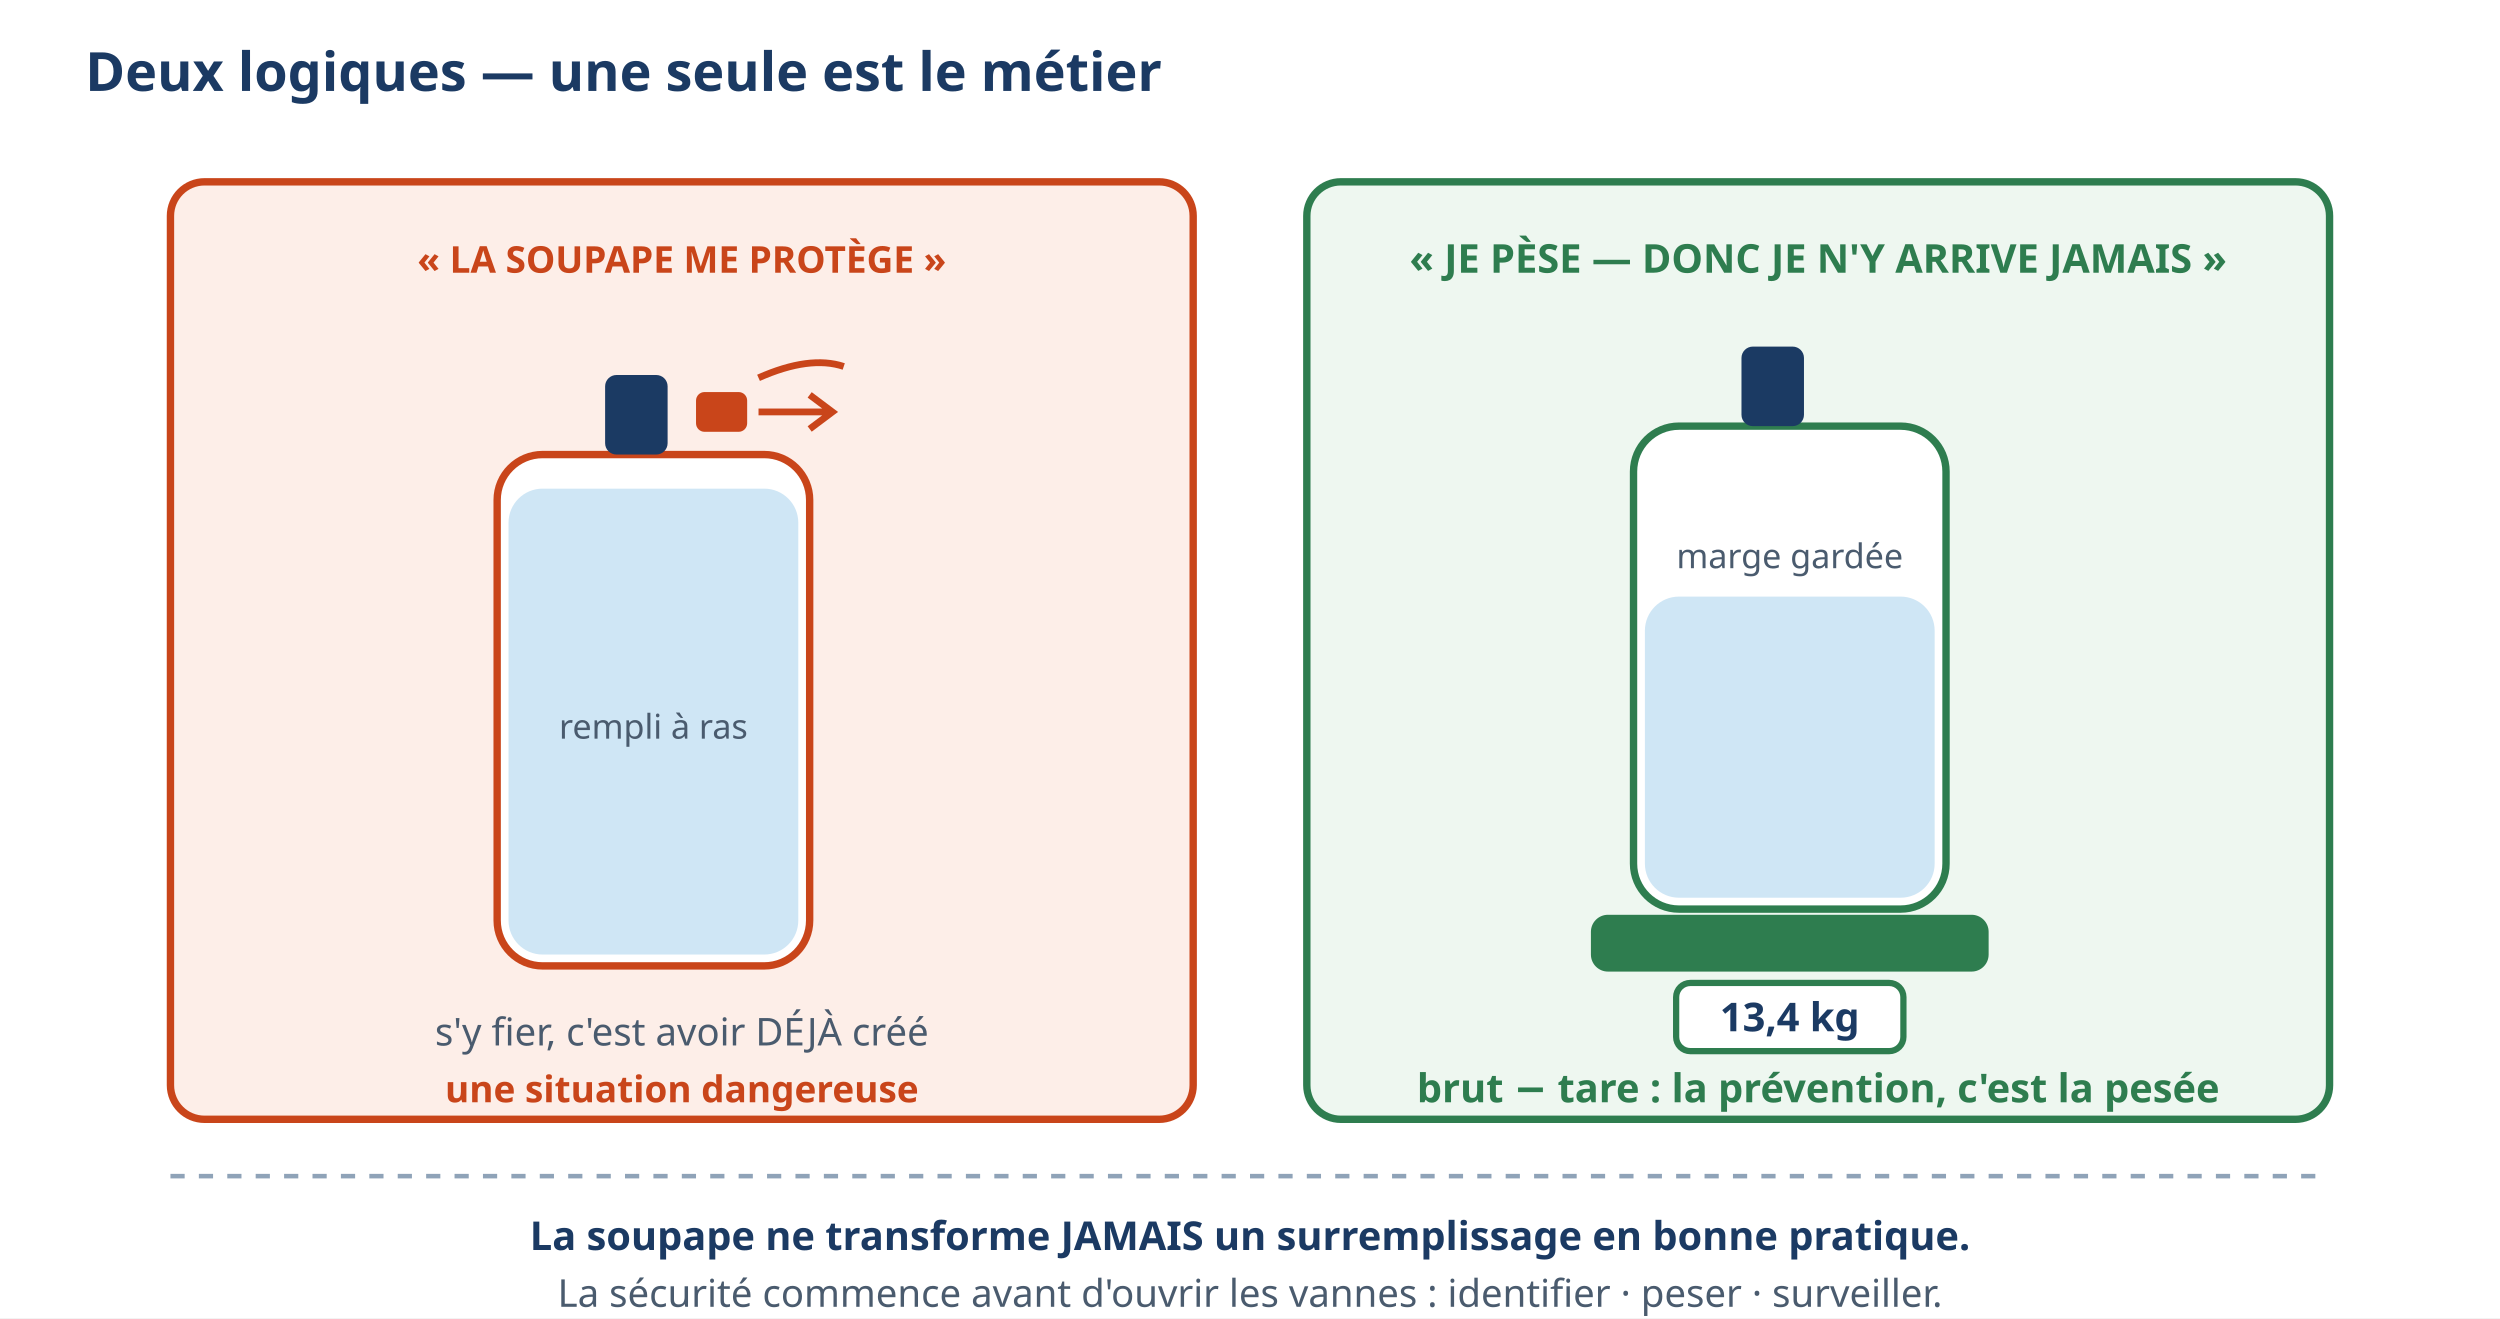
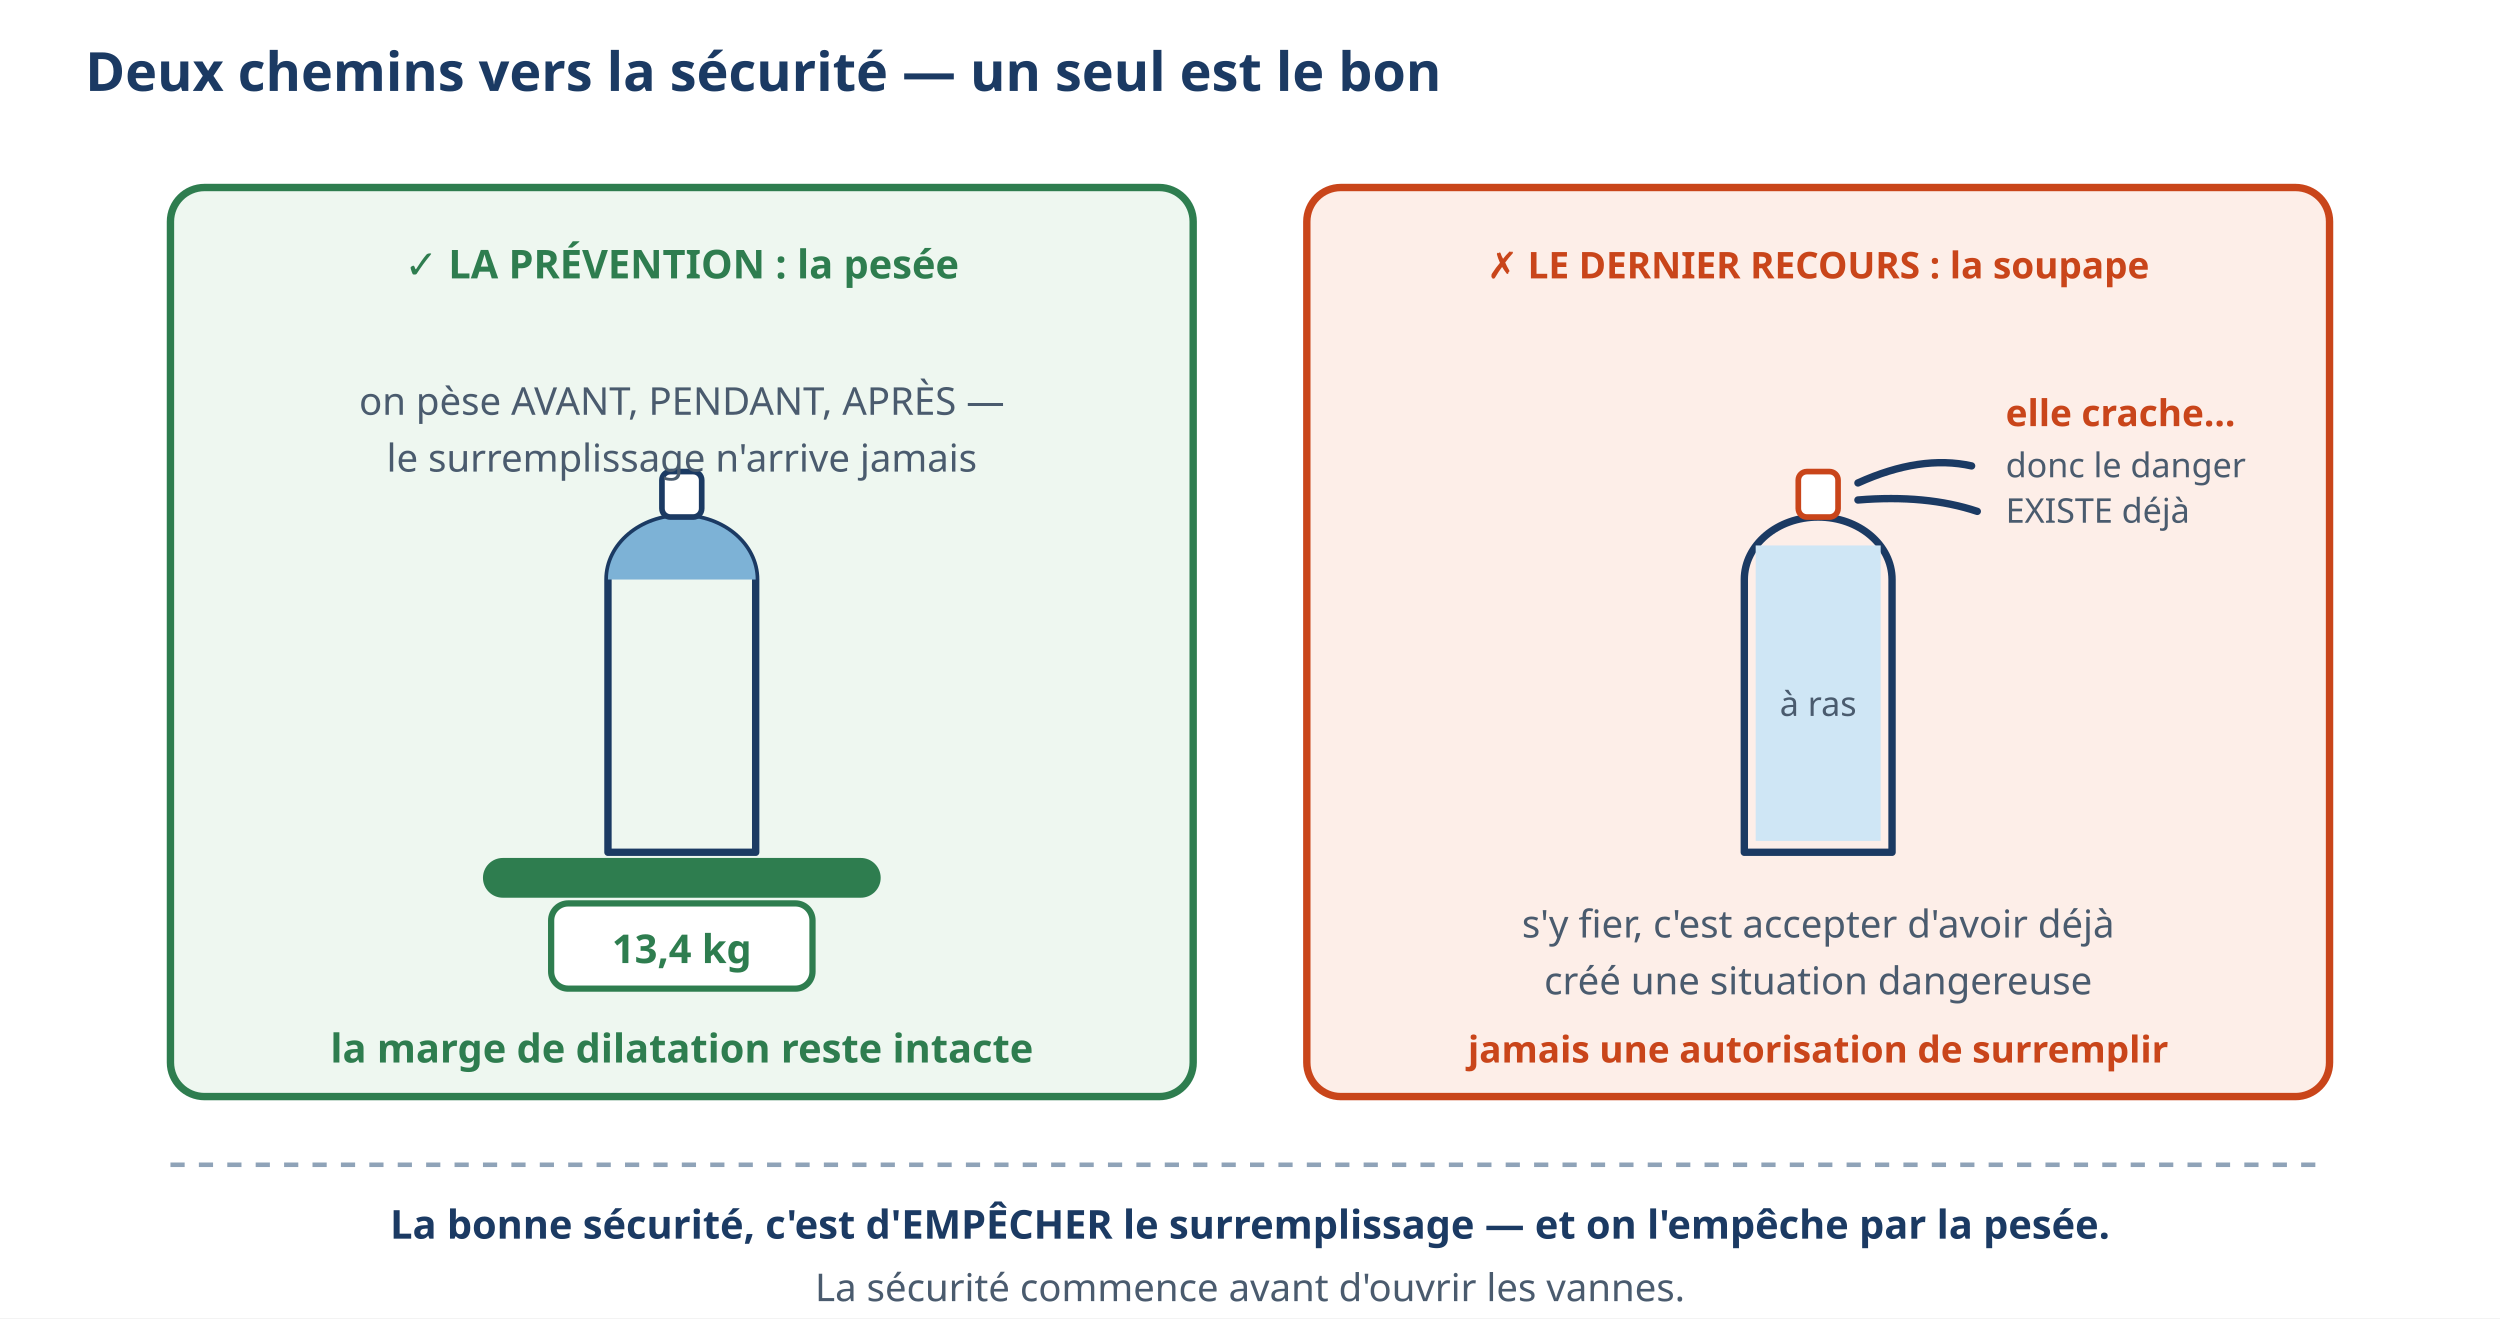
- <svg xmlns="http://www.w3.org/2000/svg" viewBox="0 0 880 464" role="img" aria-label="Deux logiques face à face. La mauvaise : compter sur la soupape — se fier à elle, c'est accepter d'avoir déjà créé une situation dangereuse, car la soupape ou le disque de rupture ne transforme jamais un surremplissage en bonne pratique. La bonne : empêcher le surremplissage par la pesée — masse brute moins tare, et le respect du remplissage autorisé. La sécurité commence avant d'ouvrir les vannes : identifier, peser, surveiller.">
+ <svg xmlns="http://www.w3.org/2000/svg" viewBox="0 0 880 464" role="img" aria-label="Deux chemins vers la sécurité, et un seul est le bon. Le bon chemin, en premier : empêcher le surremplissage par la pesée — la balance avant, pendant et après. Le mauvais réflexe : compter sur la soupape ou le disque de rupture. Cette protection mécanique est un dernier recours : s'y fier, c'est accepter d'avoir déjà créé une situation dangereuse. La soupape ne transforme jamais un surremplissage en bonne pratique.">
  <style>
    .t   { font:700 19px Calibri,Segoe UI,sans-serif; fill:#1b3a63; }
    .st  { font:700 14px Calibri,Segoe UI,sans-serif; fill:#1b3a63; }
    .lg  { font:400 13.5px Calibri,Segoe UI,sans-serif; fill:#4a5b6e; }
    .sm  { font:400 12px Calibri,Segoe UI,sans-serif; fill:#4a5b6e; }
    .bad { font:700 13px Calibri,Segoe UI,sans-serif; fill:#c9451a; }
    .ok  { font:700 14px Calibri,Segoe UI,sans-serif; fill:#2e7d4f; }
    .p   { fill:none; stroke:#1b3a63; stroke-width:2.6; stroke-linecap:round; stroke-linejoin:round; }
    .dash{ fill:none; stroke:#8fa3b8; stroke-width:1.6; stroke-dasharray:5 5; }
  </style>
  <rect width="880" height="464" fill="#ffffff" />
-   <text class="t" x="30" y="32">Deux logiques — une seule est le métier</text>
-   <rect x="60" y="64" width="360" height="330" rx="12" fill="#fdeee8" stroke="#c9451a" stroke-width="2.6" />
-   <text class="bad" x="240" y="96" text-anchor="middle" font-size="15">« LA SOUPAPE ME PROTÈGE »</text>
-   <g transform="translate(175,0)">
-     <rect x="0" y="160" width="110" height="180" rx="16" fill="#ffffff" stroke="#c9451a" stroke-width="2.6" />
-     <rect x="4" y="172" width="102" height="164" rx="12" fill="#cfe6f5" />
-     <text class="sm" x="55" y="260" text-anchor="middle">rempli à ras</text>
-     <rect x="38" y="132" width="22" height="28" rx="4" fill="#1b3a63" />
-     <rect x="70" y="138" width="18" height="14" rx="3" fill="#c9451a" />
-     <g stroke="#c9451a" stroke-width="2.4" fill="none">
-       <path d="M92,145 h26 m-8,-6 8,6 -8,6">
+   <text class="t" x="30" y="32">Deux chemins vers la sécurité — un seul est le bon</text>
+   <rect x="60" y="66" width="360" height="320" rx="12" fill="#eef7f0" stroke="#2e7d4f" stroke-width="2.6" />
+   <text class="ok" x="240" y="98" text-anchor="middle" font-size="16">✓ LA PRÉVENTION : la pesée</text>
+   <g transform="translate(240,0)">
+     <path class="p" d="M-26,300 v-96 a26,22 0 0 1 52,0 v96 z" fill="#f6f9fc" />
+     <path d="M-26,204 a26,22 0 0 1 52,0 z" fill="#7db2d6" />
+     <rect x="-7" y="166" width="14" height="16" rx="3" fill="#ffffff" stroke="#1b3a63" stroke-width="2" />
+     <rect x="-70" y="302" width="140" height="14" rx="7" fill="#2e7d4f" />
+     <rect x="-46" y="318" width="92" height="30" rx="6" fill="#ffffff" stroke="#2e7d4f" stroke-width="2.2" />
+     <text class="ok" x="0" y="339" text-anchor="middle">13,4 kg</text>
+   </g>
+   <text class="lg" x="240" y="146" text-anchor="middle">on pèse AVANT, PENDANT, APRÈS —</text>
+   <text class="lg" x="240" y="166" text-anchor="middle">le surremplissage n'arrive jamais</text>
+   <text class="ok" x="240" y="374" text-anchor="middle">la marge de dilatation reste intacte</text>
+   <rect x="460" y="66" width="360" height="320" rx="12" fill="#fdeee8" stroke="#c9451a" stroke-width="2.6" />
+   <text class="bad" x="640" y="98" text-anchor="middle" font-size="16">✗ LE DERNIER RECOURS : la soupape</text>
+   <g transform="translate(640,0)">
+     <path class="p" d="M-26,300 v-96 a26,22 0 0 1 52,0 v96 z" fill="#fdeee8" stroke="#c9451a" />
+     <rect x="-22" y="192" width="44" height="104" fill="#cfe6f5" />
+     <text class="sm" x="0" y="252" text-anchor="middle">à ras</text>
+     <rect x="-7" y="166" width="14" height="16" rx="3" fill="#ffffff" stroke="#c9451a" stroke-width="2" />
+     <g class="p" stroke="#c9451a">
+       <path d="M14,170 q22,-10 40,-6">
        <animate attributeName="opacity" values="1;0.2;1" dur="0.8s" repeatCount="indefinite" />
      </path>
-       <path d="M92,133 q18,-8 30,-4">
+       <path d="M14,176 q24,-2 42,4">
        <animate attributeName="opacity" values="0.2;1;0.2" dur="0.8s" repeatCount="indefinite" />
      </path>
    </g>
+     <text class="bad" x="66" y="150">elle crache…</text>
+     <text class="sm" x="66" y="168">donc le danger</text>
+     <text class="sm" x="66" y="184">EXISTE déjà</text>
  </g>
-   <text class="lg" x="240" y="368" text-anchor="middle">s'y fier, c'est avoir DÉJÀ créé</text>
-   <text class="bad" x="240" y="388" text-anchor="middle">une situation dangereuse</text>
-   <rect x="460" y="64" width="360" height="330" rx="12" fill="#eef7f0" stroke="#2e7d4f" stroke-width="2.6" />
-   <text class="ok" x="640" y="96" text-anchor="middle" font-size="15">« JE PÈSE — DONC JE N'Y ARRIVE JAMAIS »</text>
-   <g transform="translate(575,0)">
-     <rect x="0" y="150" width="110" height="170" rx="16" fill="#ffffff" stroke="#2e7d4f" stroke-width="2.6" />
-     <rect x="4" y="210" width="102" height="106" rx="12" fill="#cfe6f5" />
-     <text class="sm" x="55" y="200" text-anchor="middle">marge gardée</text>
-     <rect x="38" y="122" width="22" height="28" rx="4" fill="#1b3a63" />
-     <rect x="-15" y="322" width="140" height="20" rx="6" fill="#2e7d4f" />
-     <rect x="15" y="346" width="80" height="24" rx="5" fill="#ffffff" stroke="#2e7d4f" stroke-width="2.2" />
-     <text class="st" x="55" y="363" text-anchor="middle" fill="#2e7d4f">13,4 kg</text>
-   </g>
-   <text class="lg" x="640" y="398" text-anchor="middle" opacity="0"> </text>
-   <text class="ok" x="640" y="388" text-anchor="middle">brut − tare : la prévention, c'est la pesée</text>
-   <path class="dash" d="M60,414 h760" />
-   <text class="st" x="440" y="440" text-anchor="middle">La soupape ne transforme JAMAIS un surremplissage en bonne pratique.</text>
-   <text class="lg" x="440" y="460" text-anchor="middle">La sécurité commence avant d'ouvrir les vannes : identifier · peser · surveiller.</text>
+   <text class="lg" x="640" y="330" text-anchor="middle">s'y fier, c'est accepter d'avoir déjà</text>
+   <text class="lg" x="640" y="350" text-anchor="middle">créé une situation dangereuse</text>
+   <text class="bad" x="640" y="374" text-anchor="middle">jamais une autorisation de surremplir</text>
+   <path class="dash" d="M60,410 h760" />
+   <text class="st" x="440" y="436" text-anchor="middle">La bonne sécurité, c'est d'EMPÊCHER le surremplissage — et on l'empêche par la pesée.</text>
+   <text class="lg" x="440" y="458" text-anchor="middle">La sécurité commence avant d'ouvrir les vannes.</text>
</svg>
